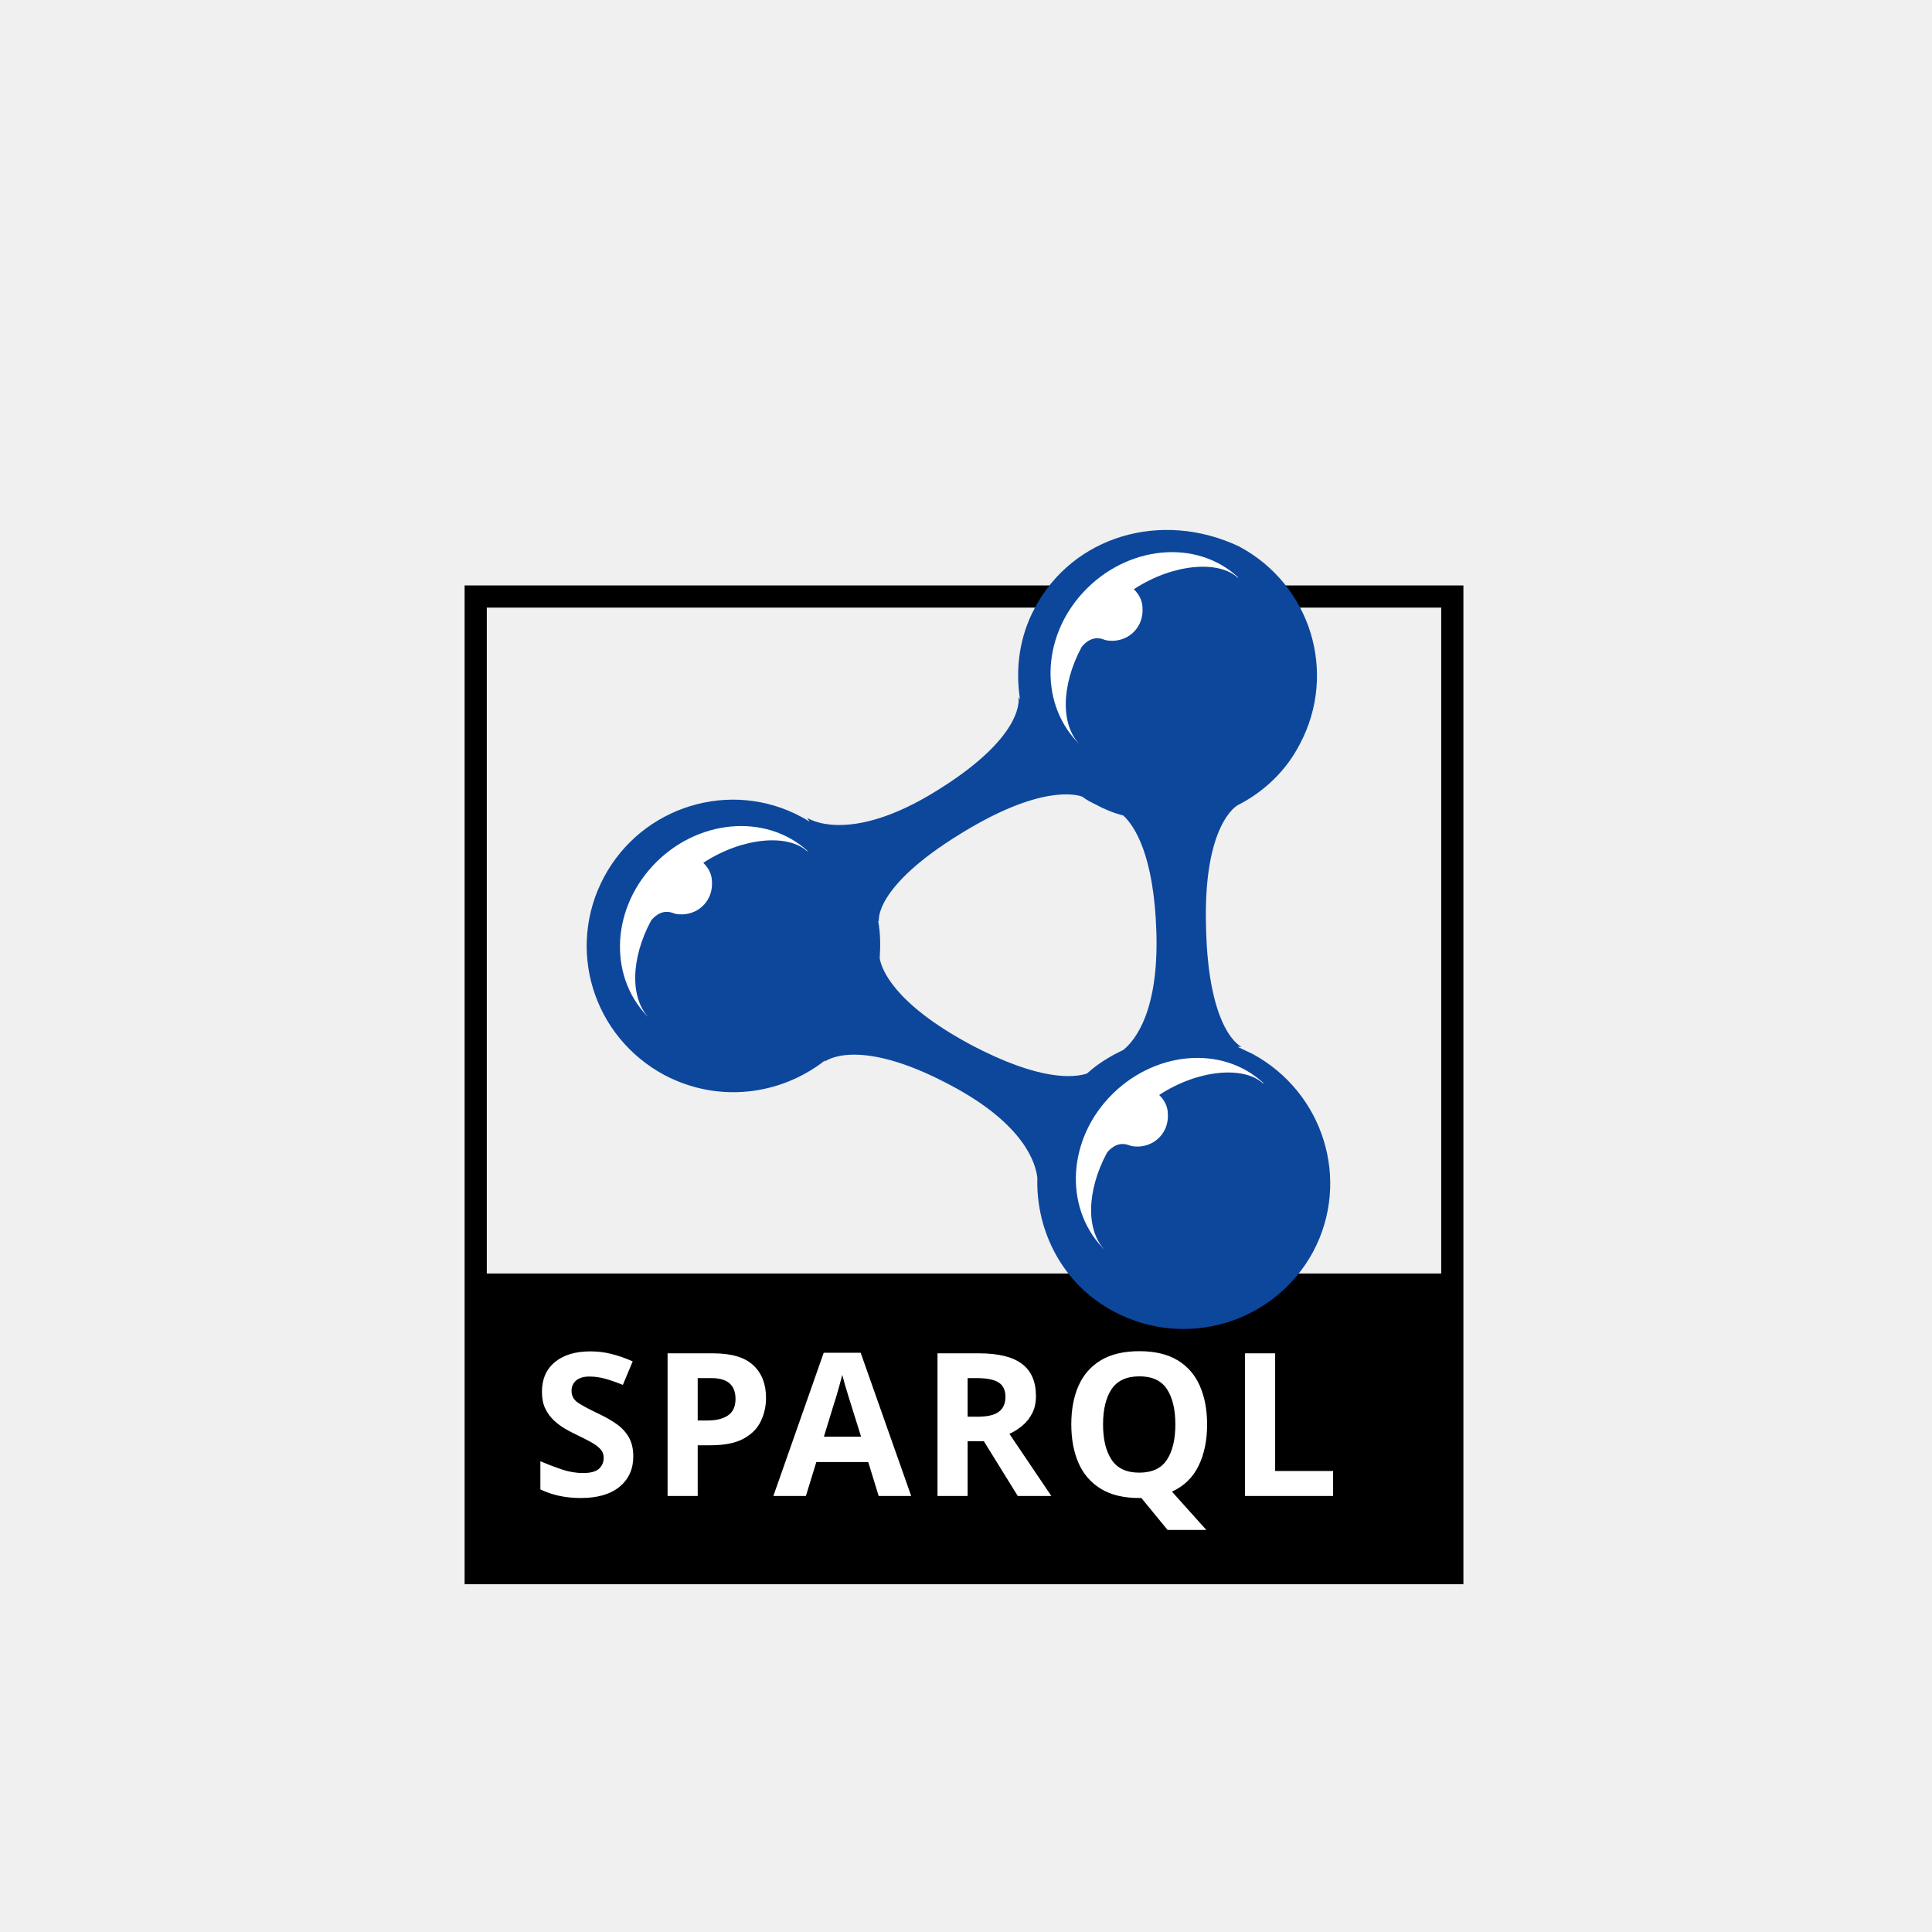
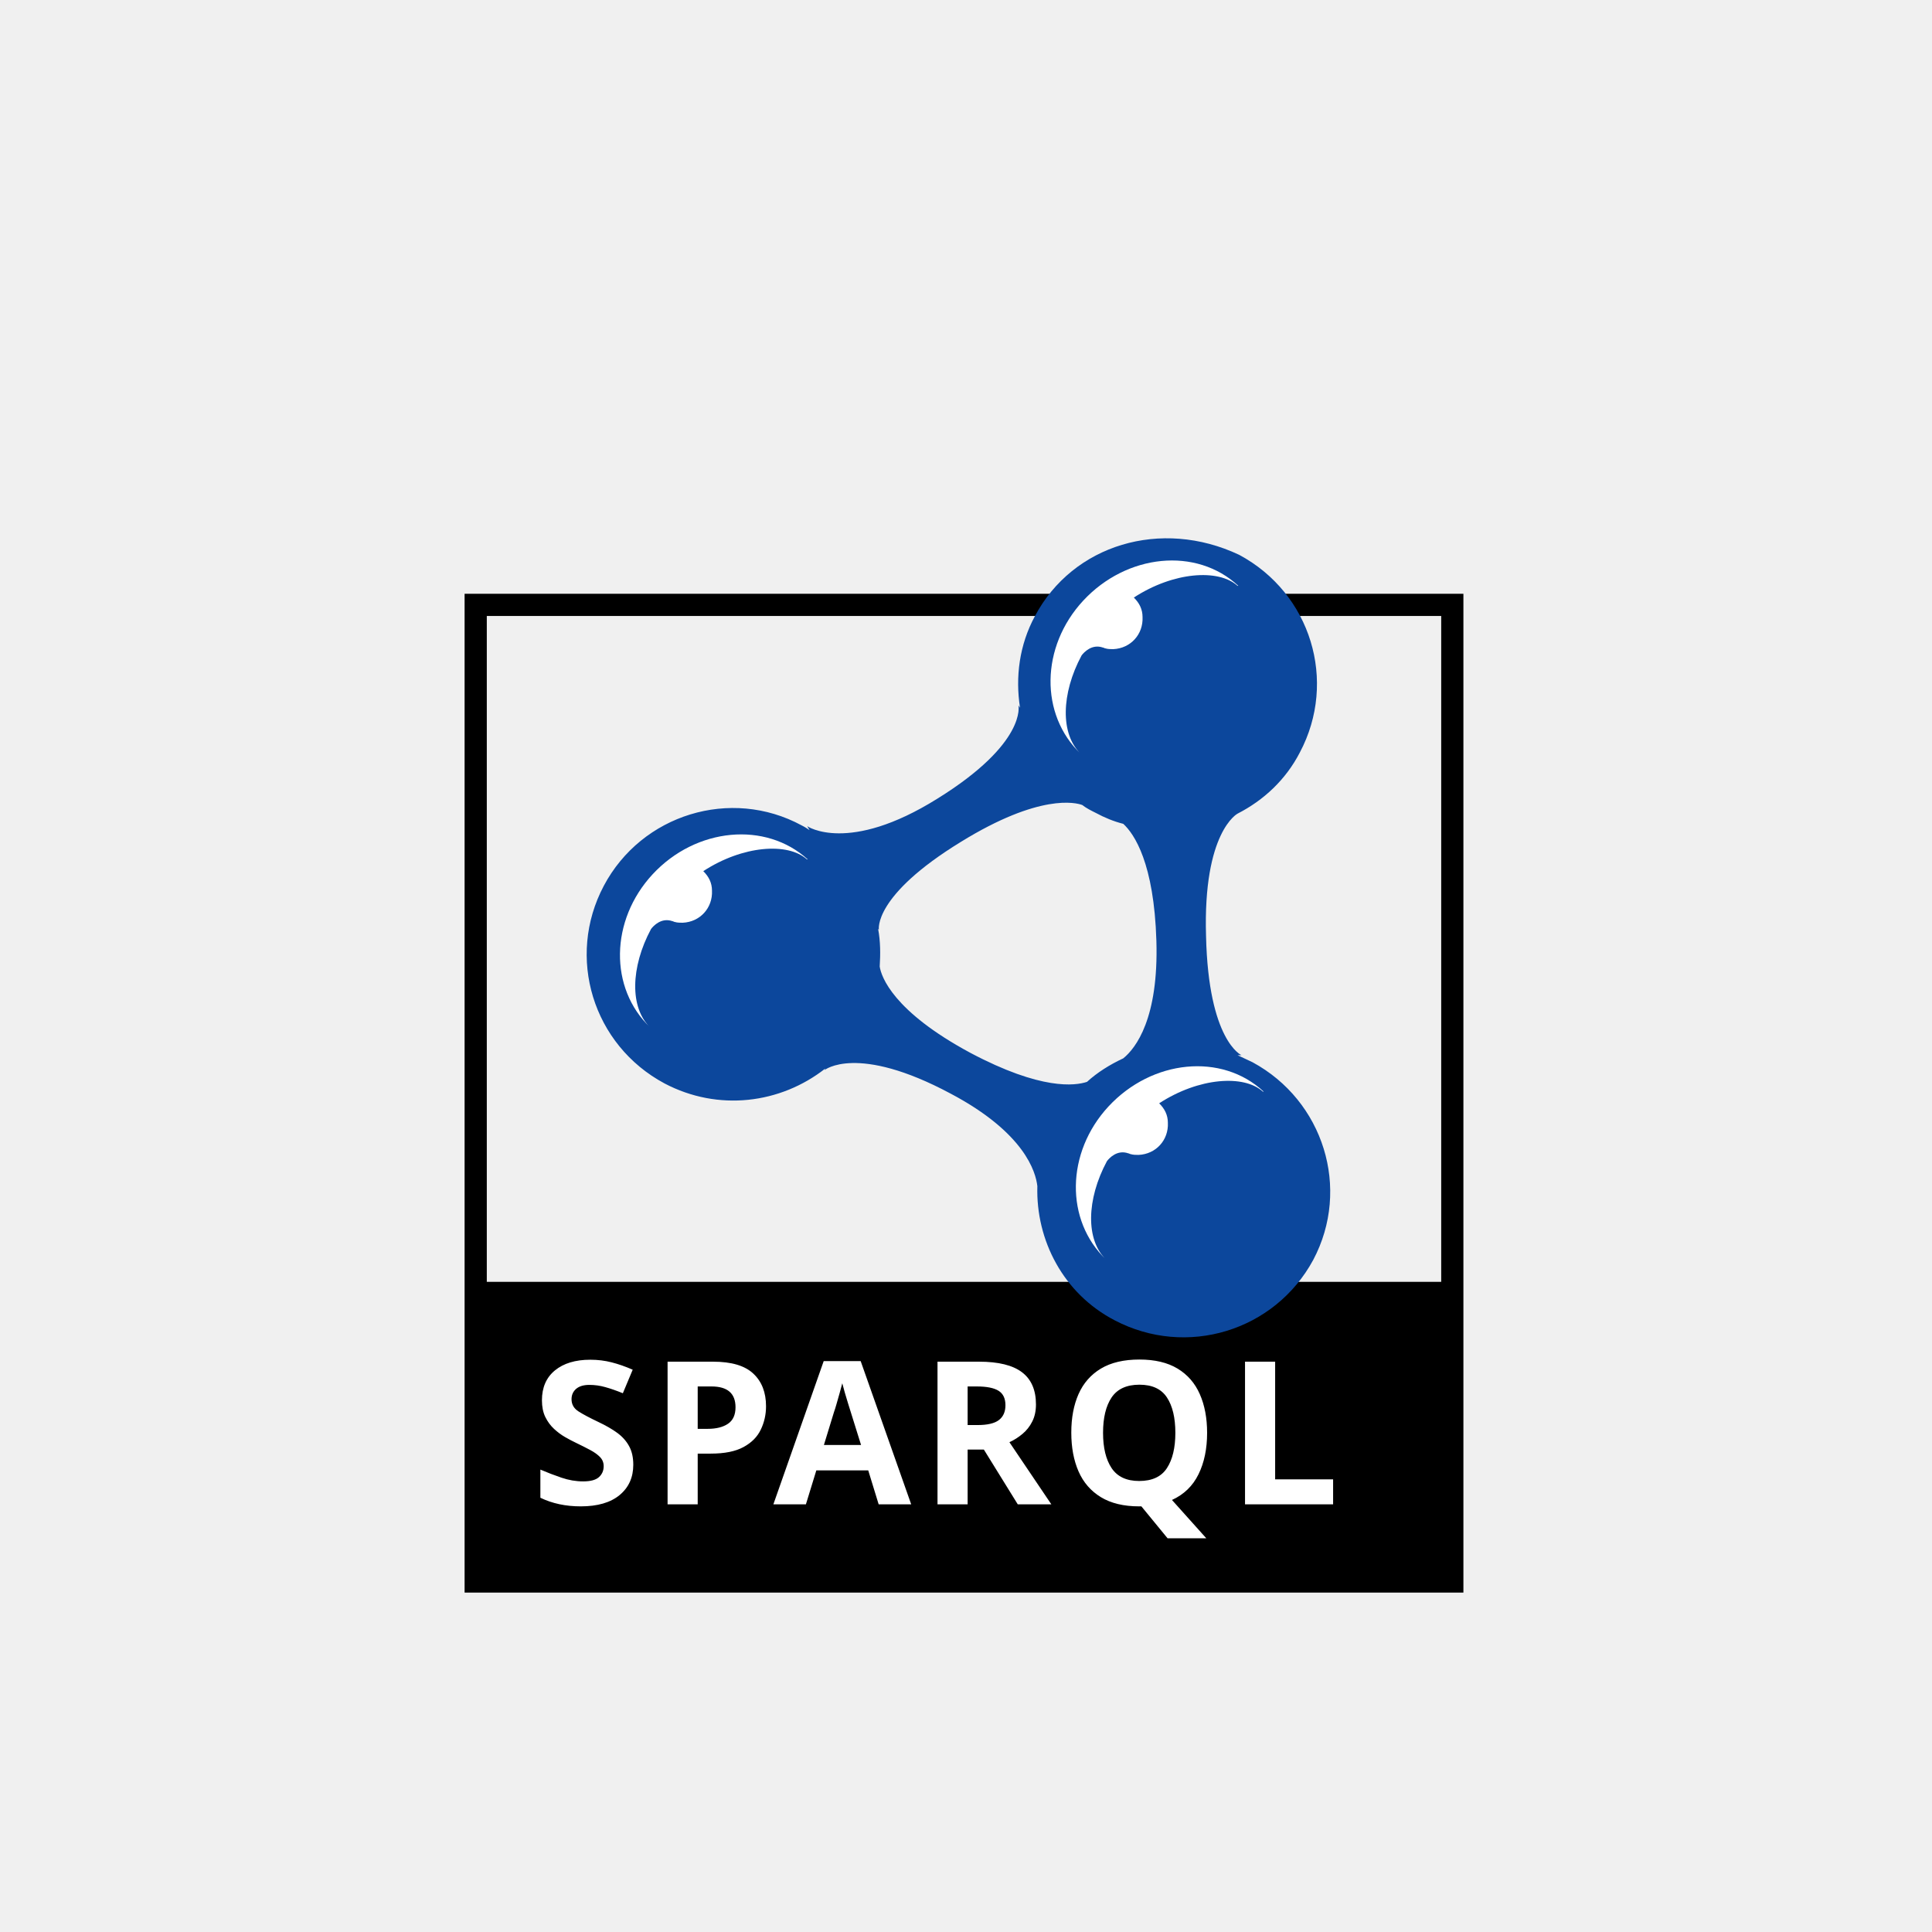
<svg xmlns="http://www.w3.org/2000/svg" width="463px" height="463px" viewBox="0 0 463 463" version="1.1">
  <g id="sparql-img" stroke="none" stroke-width="1" fill="none" fill-rule="evenodd">
-     <g id="SPARQL" transform="translate(114, 127)">
+     <g id="SPARQL" transform="translate(114, 129)">
      <rect id="Rectangle" stroke="#000000" stroke-width="5.319" x="0" y="15.957" width="234.043" height="234.043" />
      <rect id="Rectangle" fill="#000000" x="0" y="178.191" width="234.043" height="71.809" />
      <text font-family="Tahoma-Bold, Tahoma" font-size="47.872" font-weight="bold" letter-spacing="1.995" fill="#FFFFFF">
        <tspan x="13.298" y="231.511">SPARQL</tspan>
      </text>
      <g id="sparql" transform="translate(26.59575, 0)" fill-rule="nonzero">
        <path d="M159.575,125.566 C158.441,125.003 157.119,124.439 155.986,123.875 L156.93,123.875 C156.93,123.875 148.996,120.492 148.43,95.306 C147.674,70.309 155.986,65.986 155.986,65.986 L155.986,65.986 C162.22,62.791 167.509,57.904 170.909,51.326 C179.976,34.222 173.554,13.172 156.364,3.962 C137.662,-4.871 116.505,1.519 107.438,18.622 C103.66,25.577 102.715,33.283 103.849,40.613 L103.471,40.049 C103.471,40.049 105.549,49.07 84.014,62.415 C62.668,75.759 52.845,68.993 52.845,68.993 L53.412,69.933 C52.845,69.557 52.278,69.181 51.522,68.805 C34.521,59.596 13.175,66.174 4.108,83.277 C-4.959,100.381 1.463,121.431 18.653,130.641 C31.499,137.407 46.422,135.528 57.19,127.07 L57.001,127.446 C57.001,127.446 64.746,121.056 87.225,133.084 C104.982,142.482 107.627,151.879 108.004,155.263 C107.627,168.231 114.238,181.012 126.517,187.402 C143.707,196.424 164.864,190.033 174.12,172.93 C183.188,155.826 176.576,134.776 159.575,125.566 Z M119.905,130.265 C117.072,131.205 108.949,132.333 91.948,123.311 C73.435,113.35 70.602,105.08 70.224,102.636 C70.413,99.629 70.413,96.622 69.846,93.615 L70.035,93.803 C70.035,93.803 68.524,85.721 89.681,72.752 C108.571,61.099 117.261,63.355 118.772,63.919 C119.716,64.67 120.85,65.234 121.983,65.798 C124.061,66.926 126.328,67.865 128.595,68.429 C131.239,70.873 135.962,77.827 136.529,96.434 C137.095,115.041 131.617,122.183 128.595,124.627 C125.383,126.13 122.361,128.01 119.905,130.265 Z" id="Shape" fill="#0C479C" />
        <path d="M118.988,14.951 C108.746,26.004 108.556,42.302 118.419,51.668 C113.488,46.985 113.677,37.244 118.609,28.064 C119.178,27.315 121.075,25.254 123.73,26.191 C123.92,26.191 124.11,26.378 124.299,26.378 C124.868,26.566 125.627,26.566 126.196,26.566 C130.369,26.378 133.404,23.006 133.214,18.885 C133.214,17.012 132.455,15.513 131.127,14.202 C140.611,8.02 151.423,7.27 155.975,11.392 L156.164,11.392 C146.112,2.025 129.42,3.711 118.988,14.951 Z M15.805,80.517 C5.563,91.57 5.373,107.868 15.236,117.235 C10.305,112.551 10.495,102.81 15.426,93.631 C15.995,92.881 17.892,90.821 20.547,91.757 C20.737,91.757 20.927,91.945 21.116,91.945 C21.685,92.132 22.444,92.132 23.013,92.132 C27.186,91.945 30.221,88.573 30.031,84.451 C30.031,82.578 29.272,81.079 27.945,79.768 C37.428,73.586 48.24,72.837 52.792,76.958 L52.982,76.958 C42.929,67.779 26.238,69.277 15.805,80.517 Z M125.058,136.155 C114.815,147.208 114.626,163.506 124.489,172.872 C119.557,168.189 119.747,158.448 124.679,149.268 C125.248,148.519 127.144,146.458 129.8,147.395 C129.989,147.395 130.179,147.582 130.369,147.582 C130.938,147.77 131.696,147.77 132.266,147.77 C136.438,147.582 139.473,144.21 139.283,140.089 C139.283,138.216 138.525,136.717 137.197,135.406 C146.681,129.224 157.492,128.475 162.044,132.596 L162.234,132.596 C152.181,123.229 135.49,124.915 125.058,136.155 Z" id="Shape" fill="#FFFFFF" />
      </g>
    </g>
  </g>
</svg>
